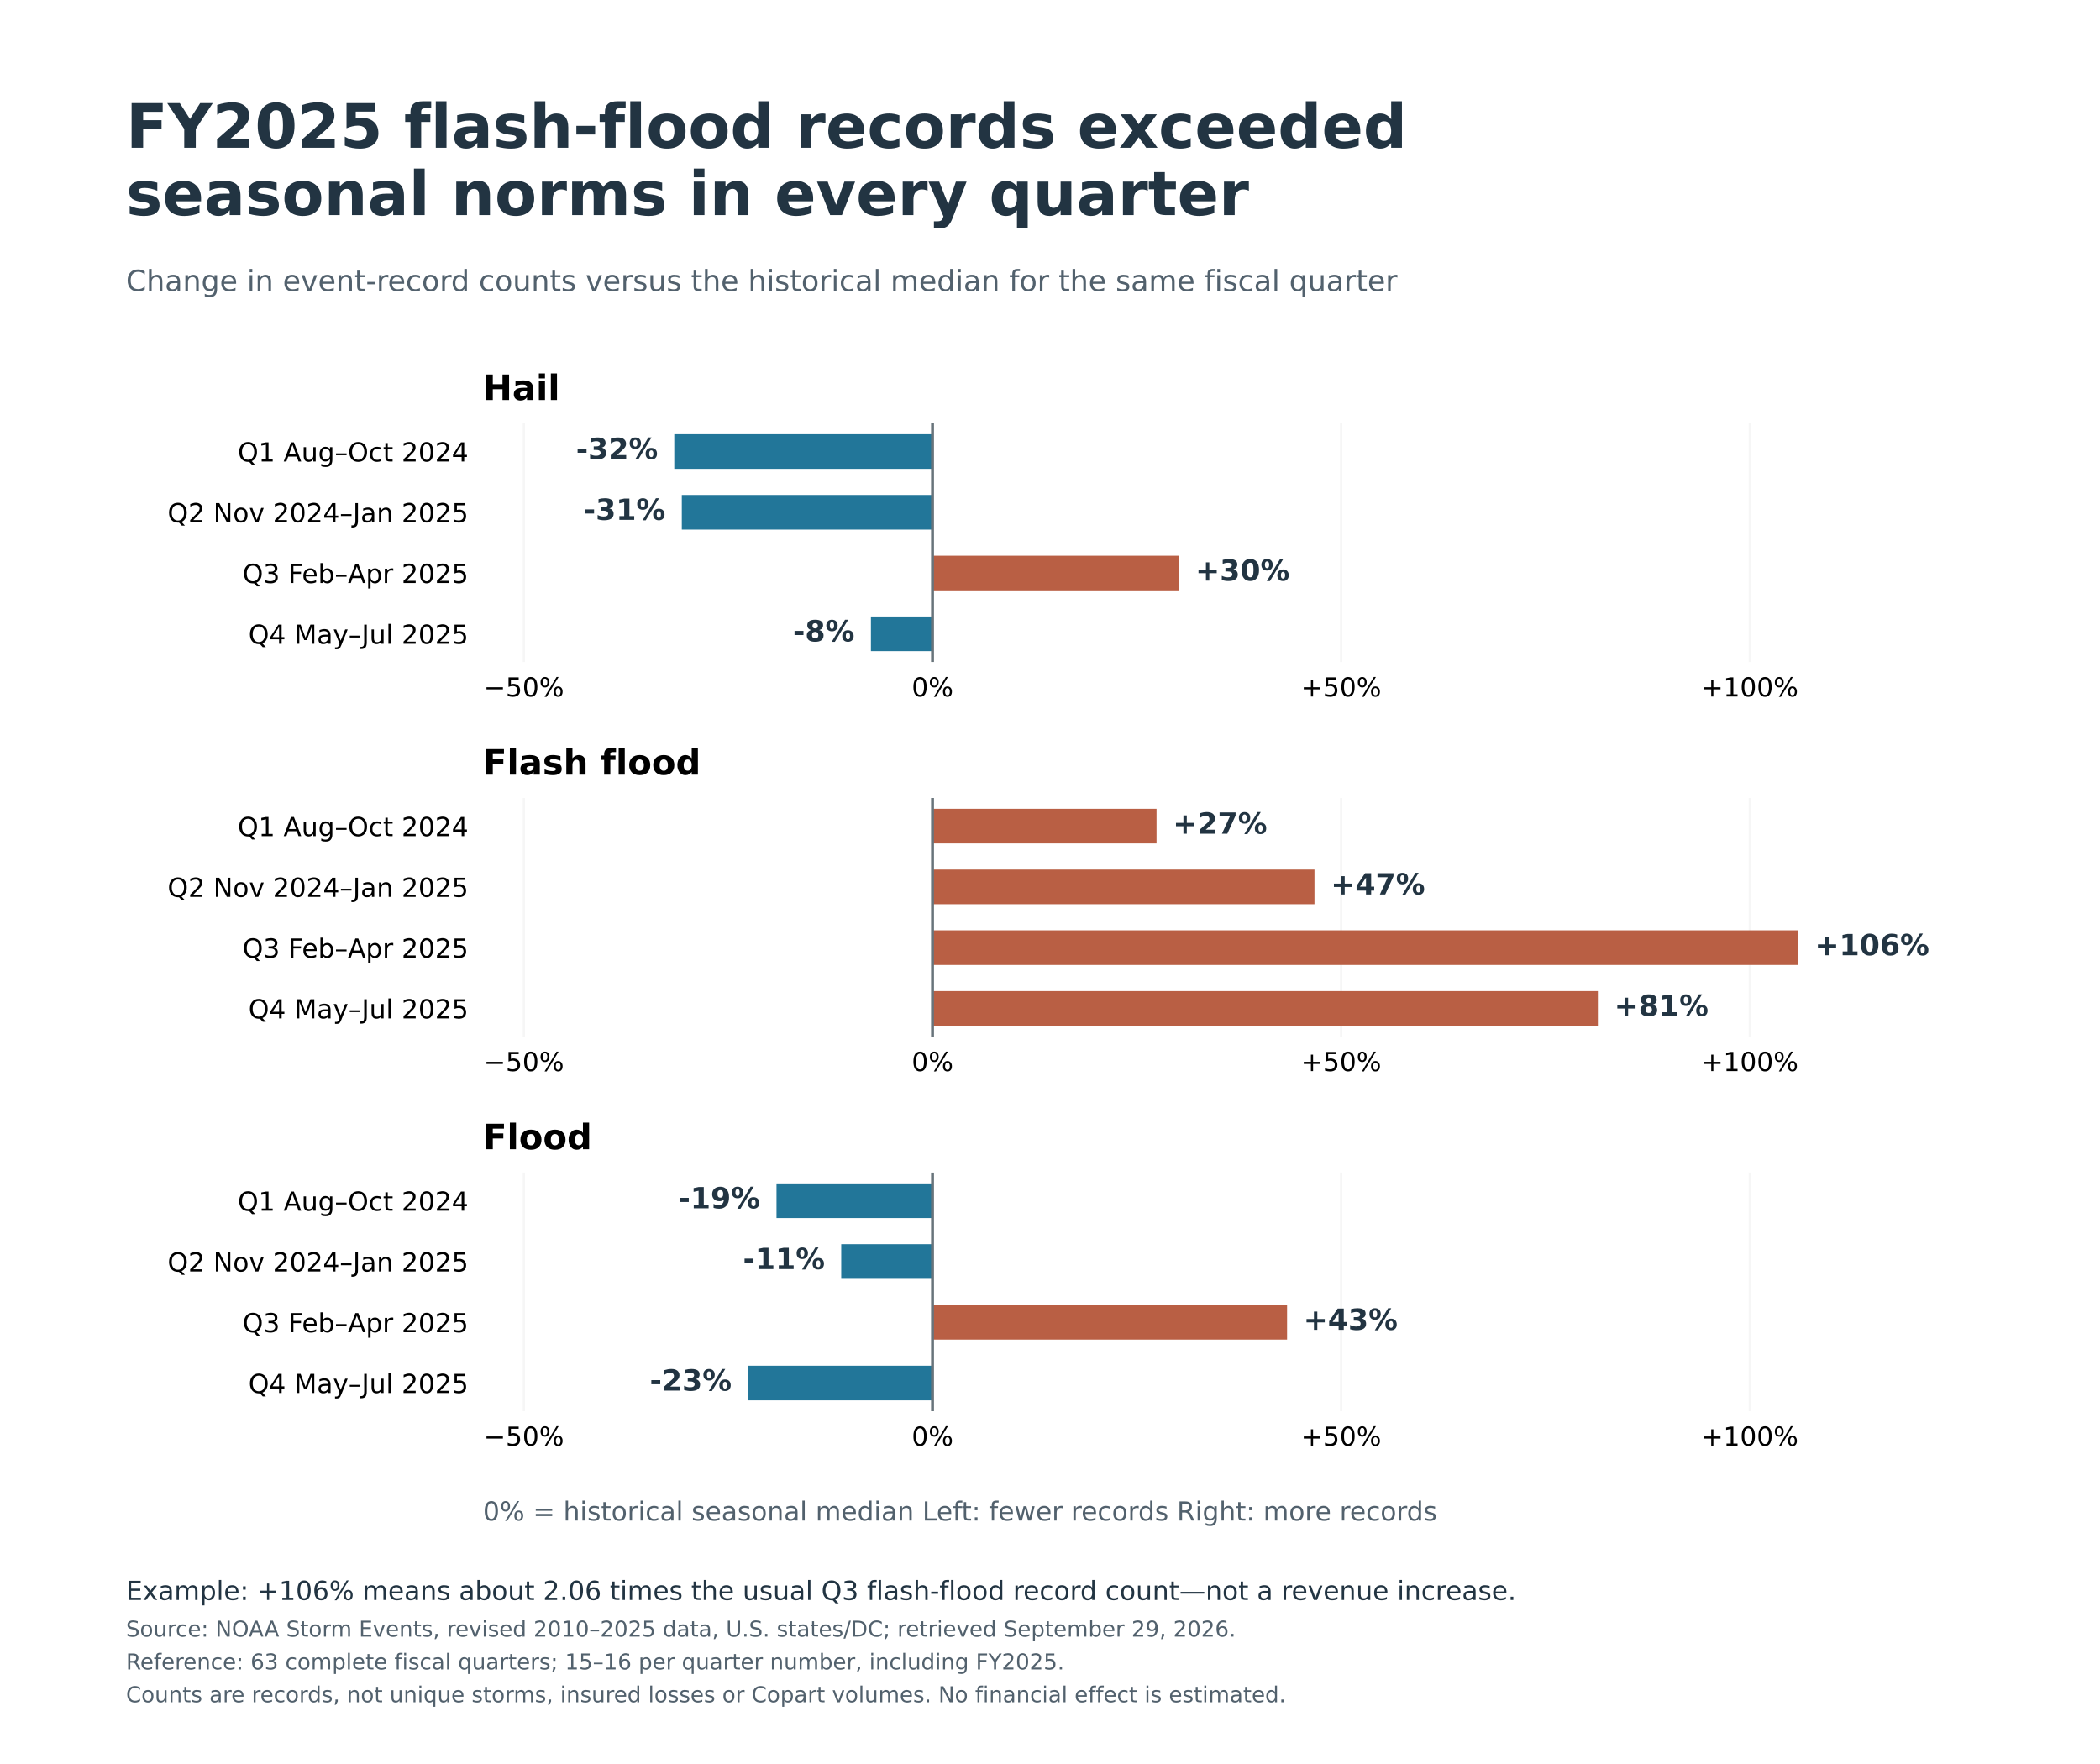
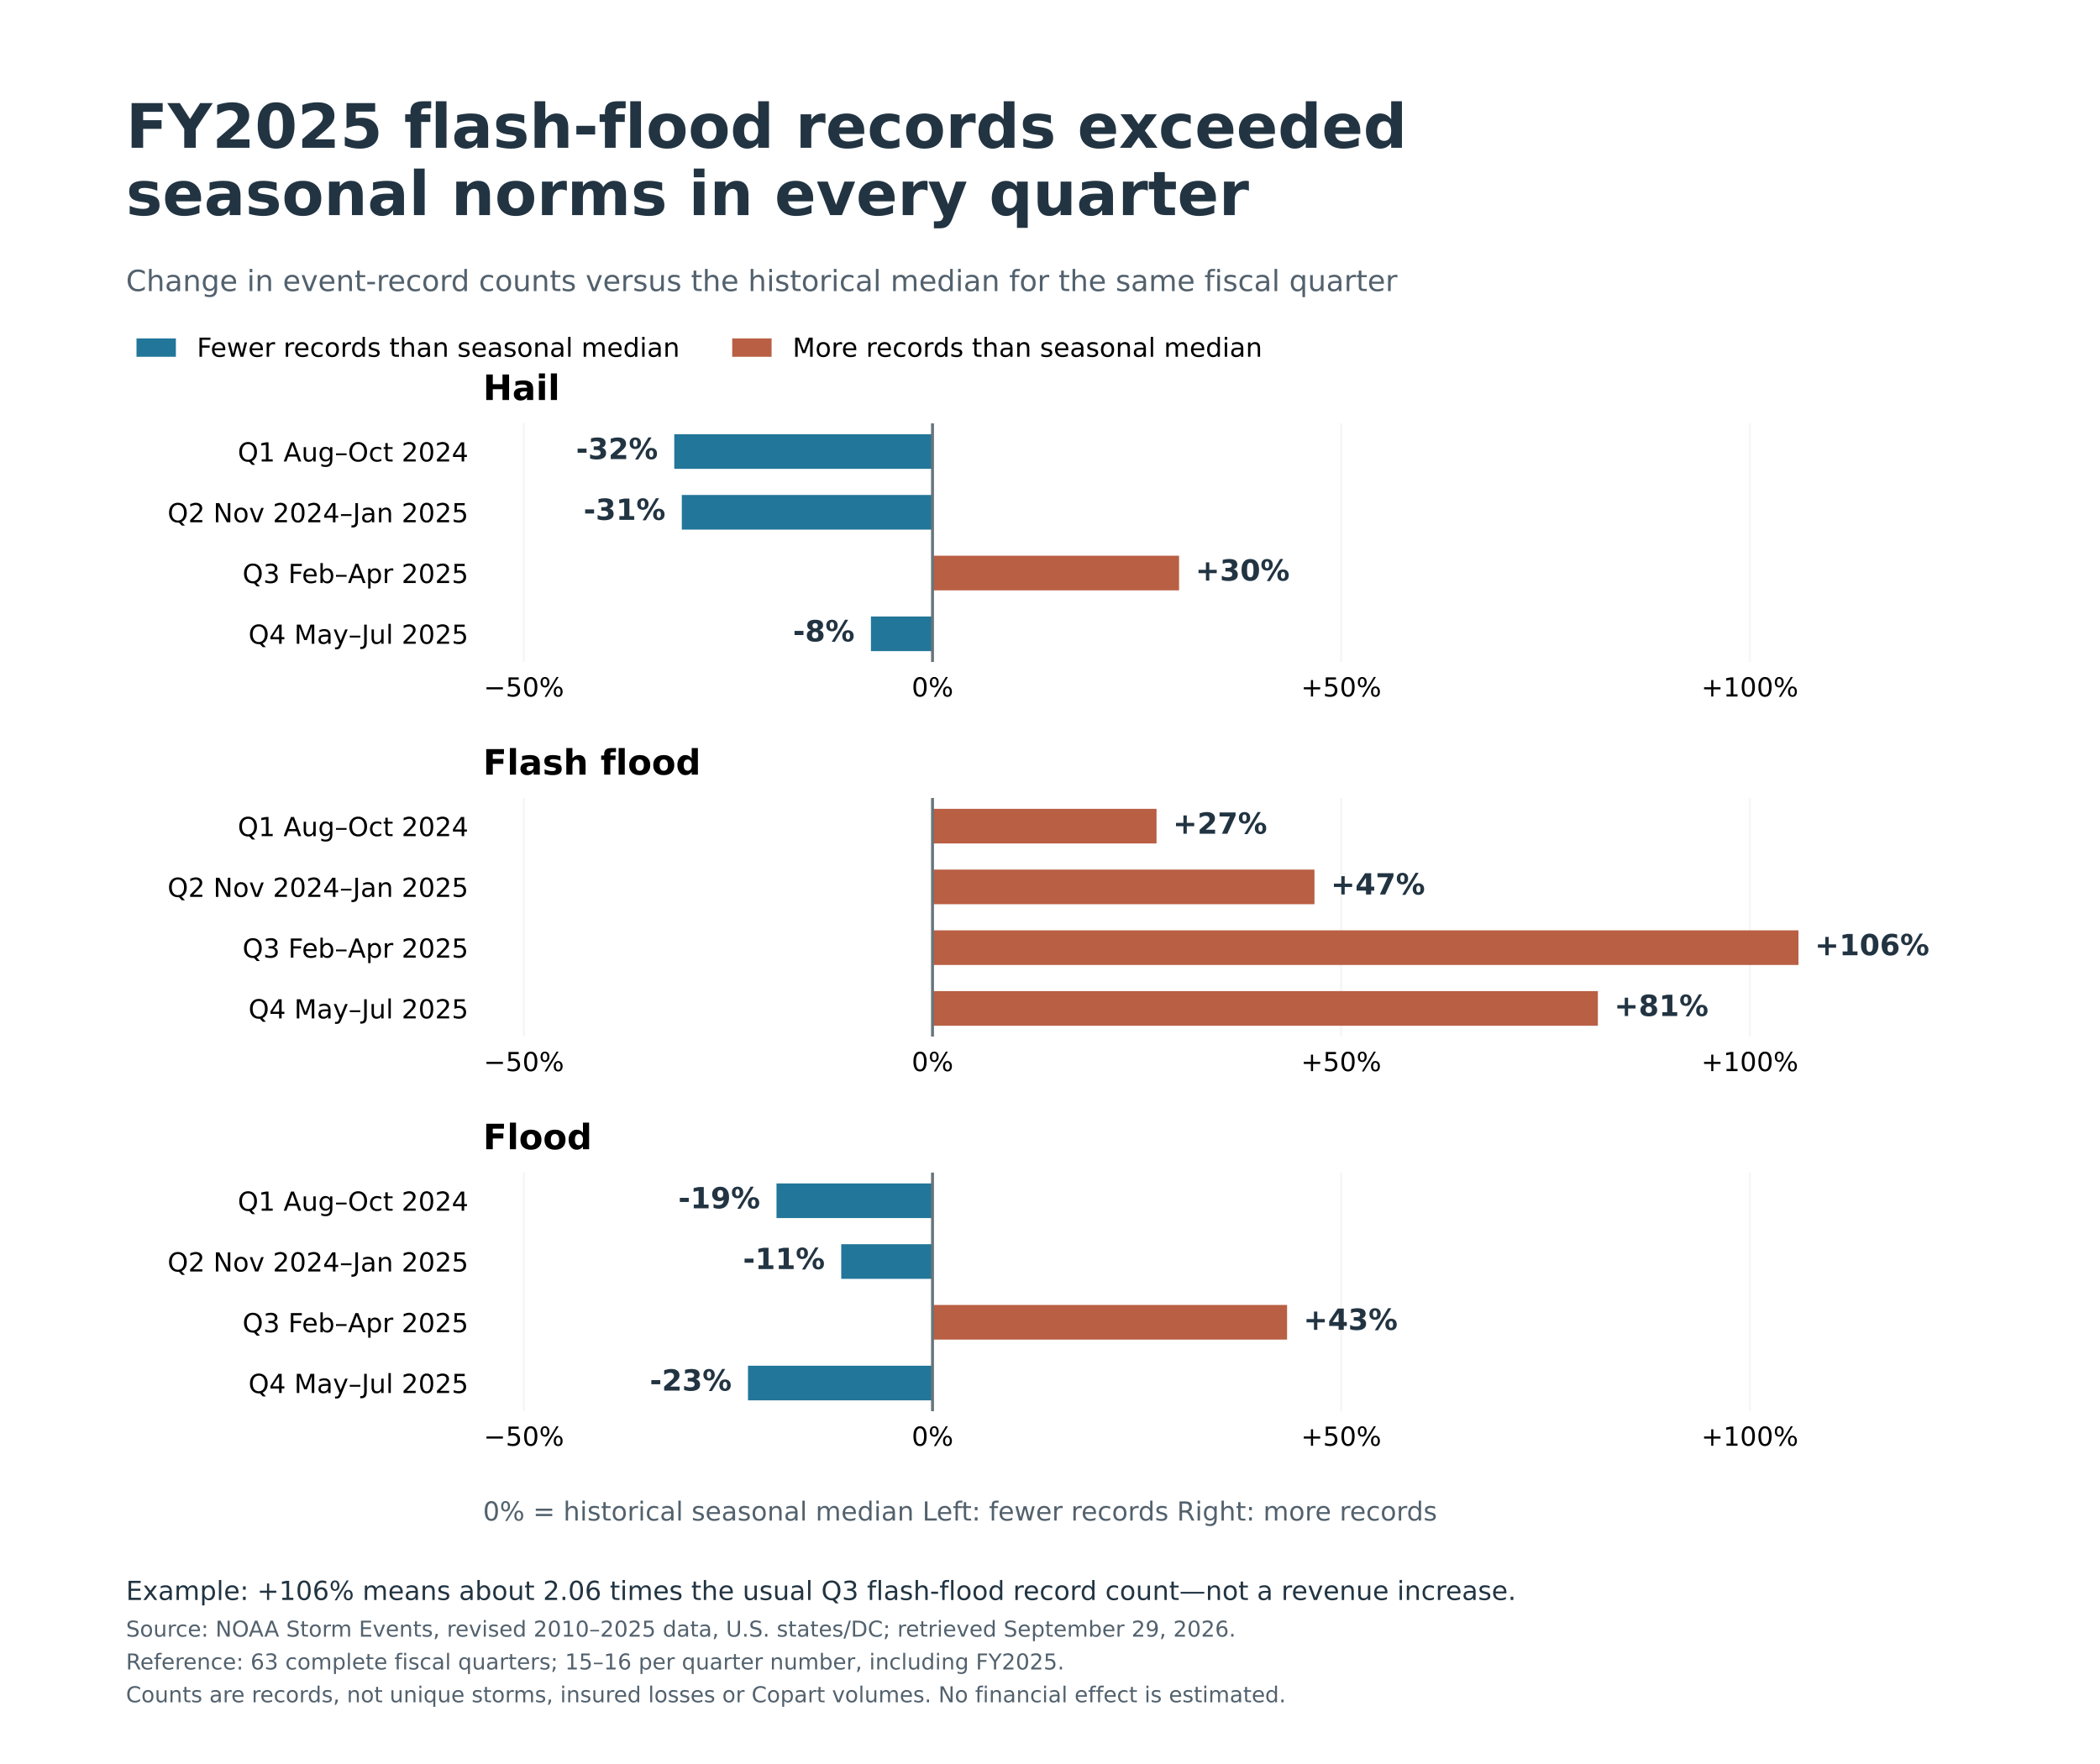
<svg xmlns="http://www.w3.org/2000/svg" width="720pt" height="604.8pt" viewBox="0 0 720 604.8" version="1.1">
  <defs>
    <style type="text/css">*{stroke-linejoin: round; stroke-linecap: butt}</style>
  </defs>
  <g id="figure_1">
    <g id="patch_1">
      <path d="M 0 604.8 L 720 604.8 L 720 0 L 0 0 z " style="fill: #ffffff" />
    </g>
    <g id="axes_1">
      <g id="patch_2">
        <path d="M 165.6 226.961 L 684 226.961 L 684 145.152 L 165.6 145.152 z " style="fill: #ffffff" />
      </g>
      <g id="matplotlib.axis_1">
        <g id="xtick_1">
          <g id="line2d_1">
            <path d="M 179.611 226.961 L 179.611 145.152 " clip-path="url(#p3ff54a865f)" style="fill: none; stroke: #b0b0b0; stroke-opacity: 0.12; stroke-width: 0.8; stroke-linecap: square" />
          </g>
          <g id="line2d_2" />
          <g id="text_1">
            <text style="font-size: 9px; font-family: 'DejaVu Sans'; text-anchor: middle" x="179.611" y="238.799" transform="rotate(-0 179.6108 238.7986)">−50%</text>
          </g>
        </g>
        <g id="xtick_2">
          <g id="line2d_3">
            <path d="M 319.719 226.961 L 319.719 145.152 " clip-path="url(#p3ff54a865f)" style="fill: none; stroke: #b0b0b0; stroke-opacity: 0.12; stroke-width: 0.8; stroke-linecap: square" />
          </g>
          <g id="line2d_4" />
          <g id="text_2">
            <text style="font-size: 9px; font-family: 'DejaVu Sans'; text-anchor: middle" x="319.719" y="238.799" transform="rotate(-0 319.7189 238.7986)">0%</text>
          </g>
        </g>
        <g id="xtick_3">
          <g id="line2d_5">
            <path d="M 459.827 226.961 L 459.827 145.152 " clip-path="url(#p3ff54a865f)" style="fill: none; stroke: #b0b0b0; stroke-opacity: 0.12; stroke-width: 0.8; stroke-linecap: square" />
          </g>
          <g id="line2d_6" />
          <g id="text_3">
            <text style="font-size: 9px; font-family: 'DejaVu Sans'; text-anchor: middle" x="459.827" y="238.799" transform="rotate(-0 459.827 238.7986)">+50%</text>
          </g>
        </g>
        <g id="xtick_4">
          <g id="line2d_7">
            <path d="M 599.935 226.961 L 599.935 145.152 " clip-path="url(#p3ff54a865f)" style="fill: none; stroke: #b0b0b0; stroke-opacity: 0.12; stroke-width: 0.8; stroke-linecap: square" />
          </g>
          <g id="line2d_8" />
          <g id="text_4">
            <text style="font-size: 9px; font-family: 'DejaVu Sans'; text-anchor: middle" x="599.935" y="238.799" transform="rotate(-0 599.9351 238.7986)">+100%</text>
          </g>
        </g>
      </g>
      <g id="matplotlib.axis_2">
        <g id="ytick_1">
          <g id="line2d_9" />
          <g id="text_5">
            <text style="font-size: 9px; font-family: 'DejaVu Sans'; text-anchor: end" x="160.6" y="158.227" transform="rotate(-0 160.6 158.2267)">Q1   Aug–Oct 2024</text>
          </g>
        </g>
        <g id="ytick_2">
          <g id="line2d_10" />
          <g id="text_6">
            <text style="font-size: 9px; font-family: 'DejaVu Sans'; text-anchor: end" x="160.6" y="179.059" transform="rotate(-0 160.6 179.0591)">Q2   Nov 2024–Jan 2025</text>
          </g>
        </g>
        <g id="ytick_3">
          <g id="line2d_11" />
          <g id="text_7">
            <text style="font-size: 9px; font-family: 'DejaVu Sans'; text-anchor: end" x="160.6" y="199.892" transform="rotate(-0 160.6 199.8918)">Q3   Feb–Apr 2025</text>
          </g>
        </g>
        <g id="ytick_4">
          <g id="line2d_12" />
          <g id="text_8">
            <text style="font-size: 9px; font-family: 'DejaVu Sans'; text-anchor: end" x="160.6" y="220.724" transform="rotate(-0 160.6 220.7242)">Q4   May–Jul 2025</text>
          </g>
        </g>
      </g>
      <g id="patch_3">
        <path d="M 319.719 148.871 L 231.178 148.871 L 231.178 160.745 L 319.719 160.745 z " clip-path="url(#p3ff54a865f)" style="fill: #227699" />
      </g>
      <g id="patch_4">
        <path d="M 319.719 169.703 L 233.763 169.703 L 233.763 181.577 L 319.719 181.577 z " clip-path="url(#p3ff54a865f)" style="fill: #227699" />
      </g>
      <g id="patch_5">
        <path d="M 319.719 190.535 L 404.248 190.535 L 404.248 202.41 L 319.719 202.41 z " clip-path="url(#p3ff54a865f)" style="fill: #b95f44" />
      </g>
      <g id="patch_6">
        <path d="M 319.719 211.368 L 298.599 211.368 L 298.599 223.242 L 319.719 223.242 z " clip-path="url(#p3ff54a865f)" style="fill: #227699" />
      </g>
      <g id="line2d_13">
        <path d="M 319.719 226.961 L 319.719 145.152 " clip-path="url(#p3ff54a865f)" style="fill: none; stroke: #68747b; stroke-linecap: square" />
      </g>
      <g id="text_9">
        <text style="font-weight: 700; font-size: 10px; font-family: 'DejaVu Sans'; text-anchor: end; fill: #223442" x="225.574" y="157.405" transform="rotate(-0 225.5741 157.4055)">-32%</text>
      </g>
      <g id="text_10">
        <text style="font-weight: 700; font-size: 10px; font-family: 'DejaVu Sans'; text-anchor: end; fill: #223442" x="228.159" y="178.238" transform="rotate(-0 228.1587 178.2378)">-31%</text>
      </g>
      <g id="text_11">
        <text style="font-weight: 700; font-size: 10px; font-family: 'DejaVu Sans'; text-anchor: start; fill: #223442" x="409.853" y="199.07" transform="rotate(-0 409.8526 199.0702)">+30%</text>
      </g>
      <g id="text_12">
        <text style="font-weight: 700; font-size: 10px; font-family: 'DejaVu Sans'; text-anchor: end; fill: #223442" x="292.995" y="219.903" transform="rotate(-0 292.9951 219.9026)">-8%</text>
      </g>
      <g id="text_13">
        <text style="font-weight: 700; font-size: 12px; font-family: 'DejaVu Sans'; text-anchor: start" x="165.6" y="137.152" transform="rotate(-0 165.6 137.152)">Hail</text>
      </g>
    </g>
    <g id="axes_2">
      <g id="patch_7">
        <path d="M 165.6 355.4 L 684 355.4 L 684 273.592 L 165.6 273.592 z " style="fill: #ffffff" />
      </g>
      <g id="matplotlib.axis_3">
        <g id="xtick_5">
          <g id="line2d_14">
            <path d="M 179.611 355.4 L 179.611 273.592 " clip-path="url(#pc1ab1967b2)" style="fill: none; stroke: #b0b0b0; stroke-opacity: 0.12; stroke-width: 0.8; stroke-linecap: square" />
          </g>
          <g id="line2d_15" />
          <g id="text_14">
            <text style="font-size: 9px; font-family: 'DejaVu Sans'; text-anchor: middle" x="179.611" y="367.238" transform="rotate(-0 179.6108 367.2382)">−50%</text>
          </g>
        </g>
        <g id="xtick_6">
          <g id="line2d_16">
            <path d="M 319.719 355.4 L 319.719 273.592 " clip-path="url(#pc1ab1967b2)" style="fill: none; stroke: #b0b0b0; stroke-opacity: 0.12; stroke-width: 0.8; stroke-linecap: square" />
          </g>
          <g id="line2d_17" />
          <g id="text_15">
            <text style="font-size: 9px; font-family: 'DejaVu Sans'; text-anchor: middle" x="319.719" y="367.238" transform="rotate(-0 319.7189 367.2382)">0%</text>
          </g>
        </g>
        <g id="xtick_7">
          <g id="line2d_18">
            <path d="M 459.827 355.4 L 459.827 273.592 " clip-path="url(#pc1ab1967b2)" style="fill: none; stroke: #b0b0b0; stroke-opacity: 0.12; stroke-width: 0.8; stroke-linecap: square" />
          </g>
          <g id="line2d_19" />
          <g id="text_16">
            <text style="font-size: 9px; font-family: 'DejaVu Sans'; text-anchor: middle" x="459.827" y="367.238" transform="rotate(-0 459.827 367.2382)">+50%</text>
          </g>
        </g>
        <g id="xtick_8">
          <g id="line2d_20">
            <path d="M 599.935 355.4 L 599.935 273.592 " clip-path="url(#pc1ab1967b2)" style="fill: none; stroke: #b0b0b0; stroke-opacity: 0.12; stroke-width: 0.8; stroke-linecap: square" />
          </g>
          <g id="line2d_21" />
          <g id="text_17">
            <text style="font-size: 9px; font-family: 'DejaVu Sans'; text-anchor: middle" x="599.935" y="367.238" transform="rotate(-0 599.9351 367.2382)">+100%</text>
          </g>
        </g>
      </g>
      <g id="matplotlib.axis_4">
        <g id="ytick_5">
          <g id="line2d_22" />
          <g id="text_18">
            <text style="font-size: 9px; font-family: 'DejaVu Sans'; text-anchor: end" x="160.6" y="286.666" transform="rotate(-0 160.6 286.6664)">Q1   Aug–Oct 2024</text>
          </g>
        </g>
        <g id="ytick_6">
          <g id="line2d_23" />
          <g id="text_19">
            <text style="font-size: 9px; font-family: 'DejaVu Sans'; text-anchor: end" x="160.6" y="307.499" transform="rotate(-0 160.6 307.4988)">Q2   Nov 2024–Jan 2025</text>
          </g>
        </g>
        <g id="ytick_7">
          <g id="line2d_24" />
          <g id="text_20">
            <text style="font-size: 9px; font-family: 'DejaVu Sans'; text-anchor: end" x="160.6" y="328.331" transform="rotate(-0 160.6 328.3315)">Q3   Feb–Apr 2025</text>
          </g>
        </g>
        <g id="ytick_8">
          <g id="line2d_25" />
          <g id="text_21">
            <text style="font-size: 9px; font-family: 'DejaVu Sans'; text-anchor: end" x="160.6" y="349.164" transform="rotate(-0 160.6 349.1638)">Q4   May–Jul 2025</text>
          </g>
        </g>
      </g>
      <g id="patch_8">
        <path d="M 319.719 277.31 L 396.526 277.31 L 396.526 289.185 L 319.719 289.185 z " clip-path="url(#pc1ab1967b2)" style="fill: #b95f44" />
      </g>
      <g id="patch_9">
        <path d="M 319.719 298.143 L 450.674 298.143 L 450.674 310.017 L 319.719 310.017 z " clip-path="url(#pc1ab1967b2)" style="fill: #b95f44" />
      </g>
      <g id="patch_10">
        <path d="M 319.719 318.975 L 616.608 318.975 L 616.608 330.849 L 319.719 330.849 z " clip-path="url(#pc1ab1967b2)" style="fill: #b95f44" />
      </g>
      <g id="patch_11">
        <path d="M 319.719 339.807 L 547.841 339.807 L 547.841 351.682 L 319.719 351.682 z " clip-path="url(#pc1ab1967b2)" style="fill: #b95f44" />
      </g>
      <g id="line2d_26">
        <path d="M 319.719 355.4 L 319.719 273.592 " clip-path="url(#pc1ab1967b2)" style="fill: none; stroke: #68747b; stroke-linecap: square" />
      </g>
      <g id="text_22">
        <text style="font-weight: 700; font-size: 10px; font-family: 'DejaVu Sans'; text-anchor: start; fill: #223442" x="402.131" y="285.845" transform="rotate(-0 402.1306 285.8451)">+27%</text>
      </g>
      <g id="text_23">
        <text style="font-weight: 700; font-size: 10px; font-family: 'DejaVu Sans'; text-anchor: start; fill: #223442" x="456.279" y="306.677" transform="rotate(-0 456.2786 306.6775)">+47%</text>
      </g>
      <g id="text_24">
        <text style="font-weight: 700; font-size: 10px; font-family: 'DejaVu Sans'; text-anchor: start; fill: #223442" x="622.213" y="327.51" transform="rotate(-0 622.2126 327.5098)">+106%</text>
      </g>
      <g id="text_25">
        <text style="font-weight: 700; font-size: 10px; font-family: 'DejaVu Sans'; text-anchor: start; fill: #223442" x="553.445" y="348.342" transform="rotate(-0 553.4453 348.3422)">+81%</text>
      </g>
      <g id="text_26">
        <text style="font-weight: 700; font-size: 12px; font-family: 'DejaVu Sans'; text-anchor: start" x="165.6" y="265.592" transform="rotate(-0 165.6 265.5917)">Flash flood</text>
      </g>
    </g>
    <g id="axes_3">
      <g id="patch_12">
        <path d="M 165.6 483.84 L 684 483.84 L 684 402.031 L 165.6 402.031 z " style="fill: #ffffff" />
      </g>
      <g id="matplotlib.axis_5">
        <g id="xtick_9">
          <g id="line2d_27">
            <path d="M 179.611 483.84 L 179.611 402.031 " clip-path="url(#pb0d6e405ed)" style="fill: none; stroke: #b0b0b0; stroke-opacity: 0.12; stroke-width: 0.8; stroke-linecap: square" />
          </g>
          <g id="line2d_28" />
          <g id="text_27">
            <text style="font-size: 9px; font-family: 'DejaVu Sans'; text-anchor: middle" x="179.611" y="495.678" transform="rotate(-0 179.6108 495.6779)">−50%</text>
          </g>
        </g>
        <g id="xtick_10">
          <g id="line2d_29">
            <path d="M 319.719 483.84 L 319.719 402.031 " clip-path="url(#pb0d6e405ed)" style="fill: none; stroke: #b0b0b0; stroke-opacity: 0.12; stroke-width: 0.8; stroke-linecap: square" />
          </g>
          <g id="line2d_30" />
          <g id="text_28">
            <text style="font-size: 9px; font-family: 'DejaVu Sans'; text-anchor: middle" x="319.719" y="495.678" transform="rotate(-0 319.7189 495.6779)">0%</text>
          </g>
        </g>
        <g id="xtick_11">
          <g id="line2d_31">
            <path d="M 459.827 483.84 L 459.827 402.031 " clip-path="url(#pb0d6e405ed)" style="fill: none; stroke: #b0b0b0; stroke-opacity: 0.12; stroke-width: 0.8; stroke-linecap: square" />
          </g>
          <g id="line2d_32" />
          <g id="text_29">
            <text style="font-size: 9px; font-family: 'DejaVu Sans'; text-anchor: middle" x="459.827" y="495.678" transform="rotate(-0 459.827 495.6779)">+50%</text>
          </g>
        </g>
        <g id="xtick_12">
          <g id="line2d_33">
            <path d="M 599.935 483.84 L 599.935 402.031 " clip-path="url(#pb0d6e405ed)" style="fill: none; stroke: #b0b0b0; stroke-opacity: 0.12; stroke-width: 0.8; stroke-linecap: square" />
          </g>
          <g id="line2d_34" />
          <g id="text_30">
            <text style="font-size: 9px; font-family: 'DejaVu Sans'; text-anchor: middle" x="599.935" y="495.678" transform="rotate(-0 599.9351 495.6779)">+100%</text>
          </g>
        </g>
      </g>
      <g id="matplotlib.axis_6">
        <g id="ytick_9">
          <g id="line2d_35" />
          <g id="text_31">
            <text style="font-size: 9px; font-family: 'DejaVu Sans'; text-anchor: end" x="160.6" y="415.106" transform="rotate(-0 160.6 415.1061)">Q1   Aug–Oct 2024</text>
          </g>
        </g>
        <g id="ytick_10">
          <g id="line2d_36" />
          <g id="text_32">
            <text style="font-size: 9px; font-family: 'DejaVu Sans'; text-anchor: end" x="160.6" y="435.938" transform="rotate(-0 160.6 435.9384)">Q2   Nov 2024–Jan 2025</text>
          </g>
        </g>
        <g id="ytick_11">
          <g id="line2d_37" />
          <g id="text_33">
            <text style="font-size: 9px; font-family: 'DejaVu Sans'; text-anchor: end" x="160.6" y="456.771" transform="rotate(-0 160.6 456.7711)">Q3   Feb–Apr 2025</text>
          </g>
        </g>
        <g id="ytick_12">
          <g id="line2d_38" />
          <g id="text_34">
            <text style="font-size: 9px; font-family: 'DejaVu Sans'; text-anchor: end" x="160.6" y="477.603" transform="rotate(-0 160.6 477.6035)">Q4   May–Jul 2025</text>
          </g>
        </g>
      </g>
      <g id="patch_13">
        <path d="M 319.719 405.75 L 266.23 405.75 L 266.23 417.624 L 319.719 417.624 z " clip-path="url(#pb0d6e405ed)" style="fill: #227699" />
      </g>
      <g id="patch_14">
        <path d="M 319.719 426.582 L 288.422 426.582 L 288.422 438.457 L 319.719 438.457 z " clip-path="url(#pb0d6e405ed)" style="fill: #227699" />
      </g>
      <g id="patch_15">
        <path d="M 319.719 447.415 L 441.282 447.415 L 441.282 459.289 L 319.719 459.289 z " clip-path="url(#pb0d6e405ed)" style="fill: #b95f44" />
      </g>
      <g id="patch_16">
        <path d="M 319.719 468.247 L 256.456 468.247 L 256.456 480.121 L 319.719 480.121 z " clip-path="url(#pb0d6e405ed)" style="fill: #227699" />
      </g>
      <g id="line2d_39">
        <path d="M 319.719 483.84 L 319.719 402.031 " clip-path="url(#pb0d6e405ed)" style="fill: none; stroke: #68747b; stroke-linecap: square" />
      </g>
      <g id="text_35">
        <text style="font-weight: 700; font-size: 10px; font-family: 'DejaVu Sans'; text-anchor: end; fill: #223442" x="260.626" y="414.285" transform="rotate(-0 260.626 414.2848)">-19%</text>
      </g>
      <g id="text_36">
        <text style="font-weight: 700; font-size: 10px; font-family: 'DejaVu Sans'; text-anchor: end; fill: #223442" x="282.818" y="435.117" transform="rotate(-0 282.8177 435.1171)">-11%</text>
      </g>
      <g id="text_37">
        <text style="font-weight: 700; font-size: 10px; font-family: 'DejaVu Sans'; text-anchor: start; fill: #223442" x="446.886" y="455.949" transform="rotate(-0 446.8861 455.9495)">+43%</text>
      </g>
      <g id="text_38">
        <text style="font-weight: 700; font-size: 10px; font-family: 'DejaVu Sans'; text-anchor: end; fill: #223442" x="250.851" y="476.782" transform="rotate(-0 250.8513 476.7819)">-23%</text>
      </g>
      <g id="text_39">
        <text style="font-weight: 700; font-size: 12px; font-family: 'DejaVu Sans'; text-anchor: start" x="165.6" y="394.031" transform="rotate(-0 165.6 394.0313)">Flood</text>
      </g>
    </g>
    <g id="text_40">
      <text style="font-weight: 700; font-size: 21px; font-family: 'DejaVu Sans'; fill: #223442" transform="translate(43.2 50.66906)">FY2025 flash-flood records exceeded</text>
      <text style="font-weight: 700; font-size: 21px; font-family: 'DejaVu Sans'; fill: #223442" transform="translate(43.2 73.75266)">seasonal norms in every quarter</text>
    </g>
    <g id="text_41">
      <text style="font-size: 10px; font-family: 'DejaVu Sans'; text-anchor: start; fill: #52616d" x="43.2" y="99.792" transform="rotate(-0 43.2 99.792)">Change in event-record counts versus the historical median for the same fiscal quarter</text>
    </g>
    <g id="text_42">
      <text style="font-size: 9px; font-family: 'DejaVu Sans'; text-anchor: start; fill: #52616d" x="165.6" y="521.338" transform="rotate(-0 165.6 521.3376)">0% = historical seasonal median     Left: fewer records     Right: more records</text>
    </g>
    <g id="text_43">
      <text style="font-size: 9px; font-family: 'DejaVu Sans'; text-anchor: start; fill: #223442" x="43.2" y="548.554" transform="rotate(-0 43.2 548.5536)">Example: +106% means about 2.06 times the usual Q3 flash-flood record count—not a revenue increase.</text>
    </g>
    <g id="text_44">
      <text style="font-size: 7.5px; font-family: 'DejaVu Sans'; fill: #52616d" transform="translate(43.2 561.132)">Source: NOAA Storm Events, revised 2010–2025 data, U.S. states/DC; retrieved September 29, 2026.</text>
      <text style="font-size: 7.5px; font-family: 'DejaVu Sans'; fill: #52616d" transform="translate(43.2 572.382)">Reference: 63 complete fiscal quarters; 15–16 per quarter number, including FY2025.</text>
      <text style="font-size: 7.5px; font-family: 'DejaVu Sans'; fill: #52616d" transform="translate(43.2 583.632)">Counts are records, not unique storms, insured losses or Copart volumes. No financial effect is estimated.</text>
+     </g>
+     <g id="legend_1">
+       <g id="patch_17">
+         <path d="M 46.8 122.327 L 60.3 122.327 L 60.3 116.027 L 46.8 116.027 z " style="fill: #227699" />
+       </g>
+       <g id="text_45">
+         <text style="font-size: 9px; font-family: 'DejaVu Sans'; text-anchor: start" x="67.5" y="122.327" transform="rotate(-0 67.5 122.3266)">Fewer records than seasonal median</text>
+       </g>
+       <g id="patch_18">
+         <path d="M 251.045 122.327 L 264.545 122.327 L 264.545 116.027 L 251.045 116.027 z " style="fill: #b95f44" />
+       </g>
+       <g id="text_46">
+         <text style="font-size: 9px; font-family: 'DejaVu Sans'; text-anchor: start" x="271.745" y="122.327" transform="rotate(-0 271.7452 122.3266)">More records than seasonal median</text>
+       </g>
    </g>
  </g>
  <defs>
    <clipPath id="p3ff54a865f">
      <rect x="165.6" y="145.152" width="518.4" height="81.809" />
    </clipPath>
    <clipPath id="pc1ab1967b2">
      <rect x="165.6" y="273.592" width="518.4" height="81.809" />
    </clipPath>
    <clipPath id="pb0d6e405ed">
      <rect x="165.6" y="402.031" width="518.4" height="81.809" />
    </clipPath>
  </defs>
</svg>
